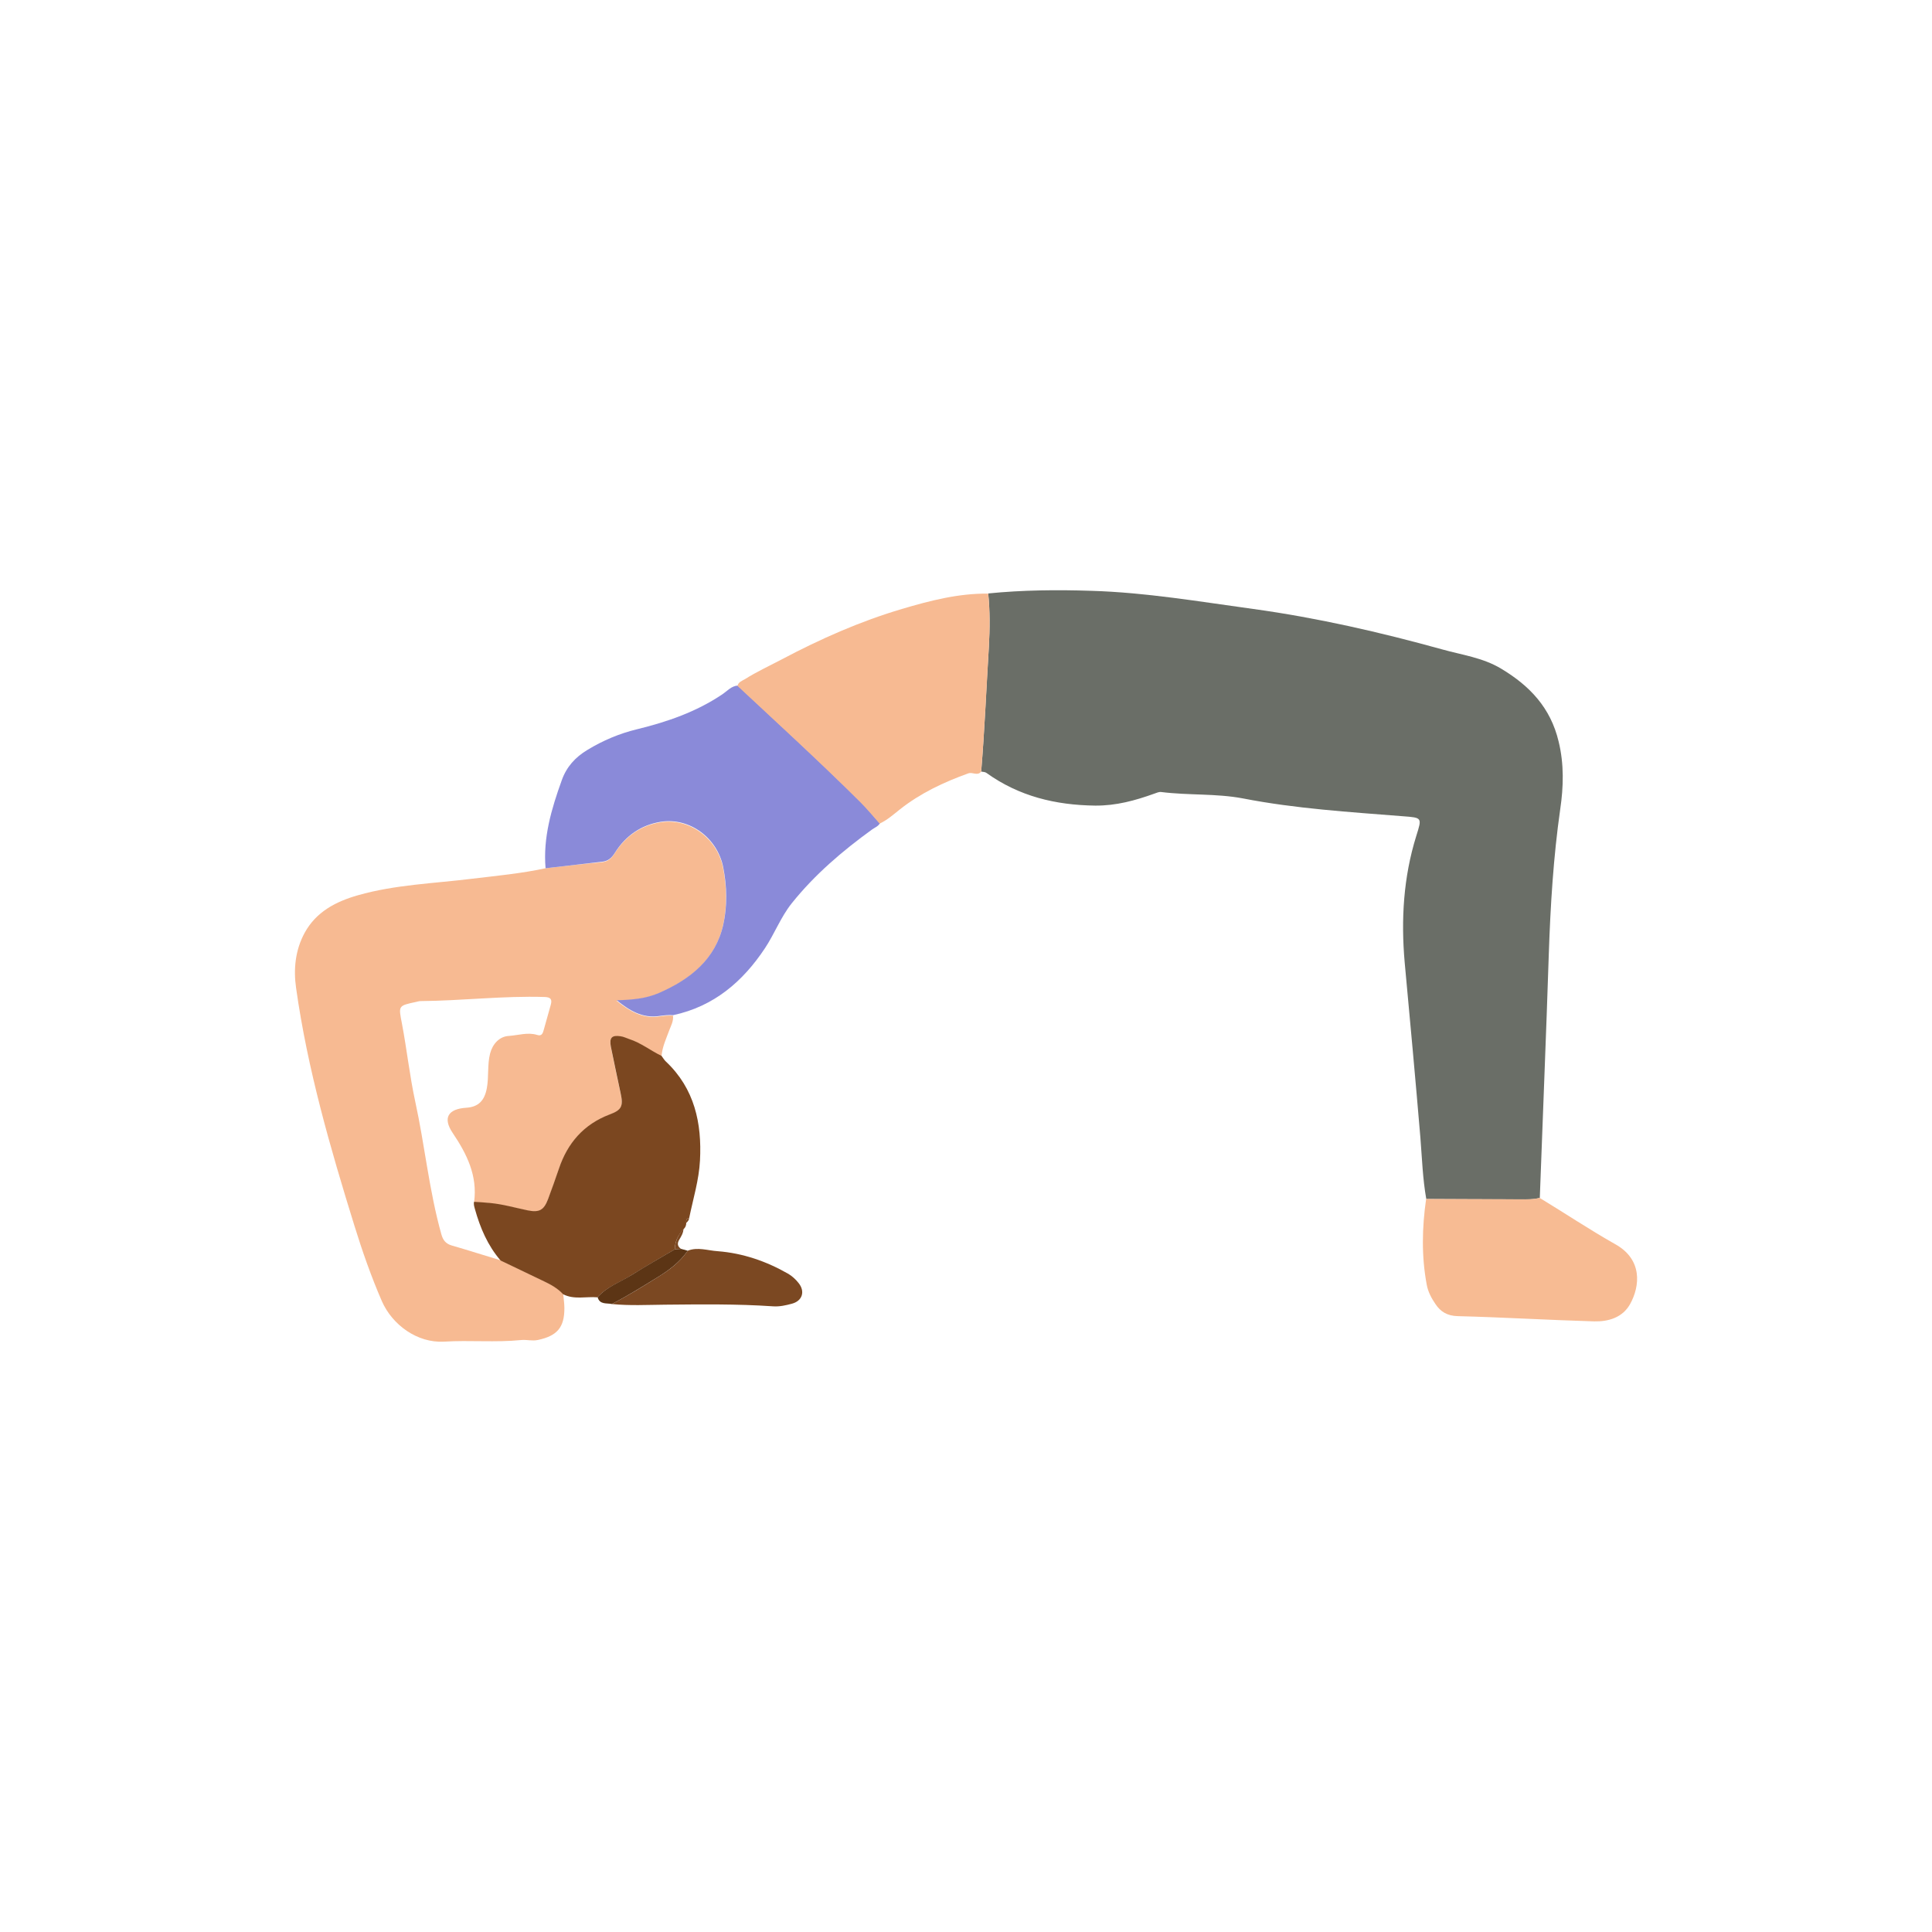
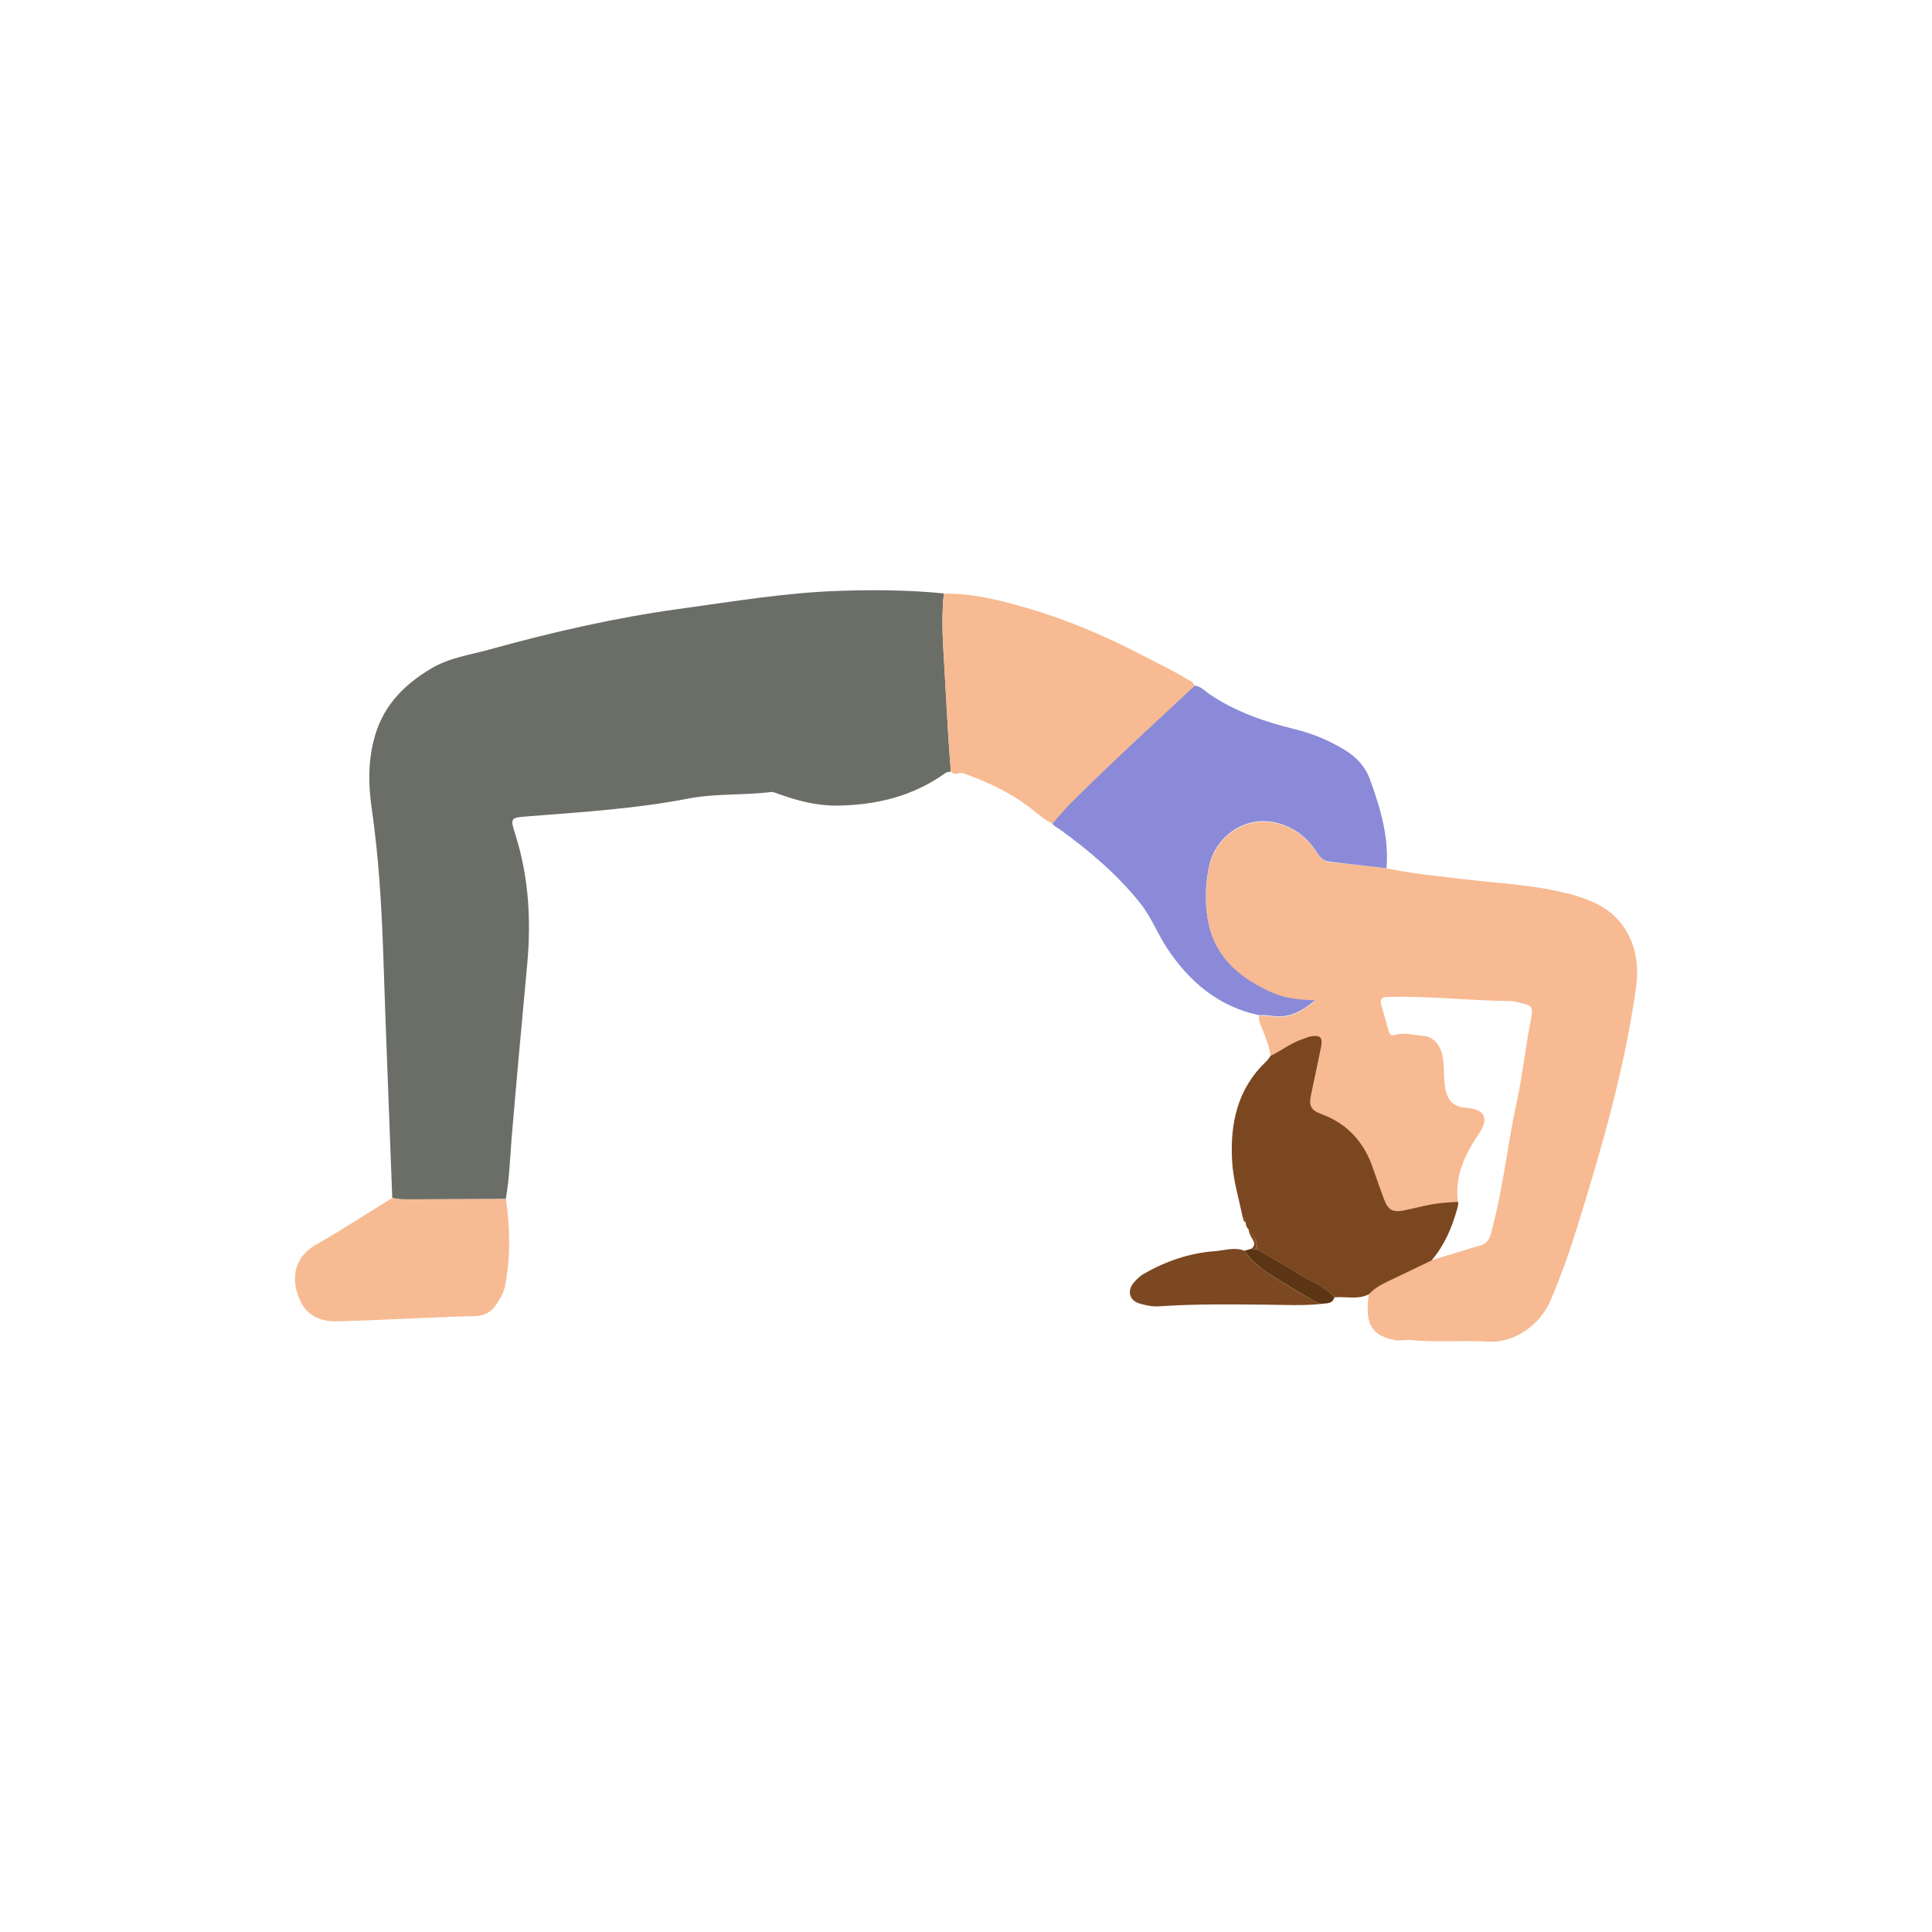
<svg xmlns="http://www.w3.org/2000/svg" width="500" height="500" viewBox="0 0 500 500" fill="none">
-   <path d="M253.929 199.685C254.394 199.769 254.945 199.769 255.283 200.023C263.708 206.077 273.148 208.363 283.436 208.49C288.854 208.533 293.765 207.178 298.718 205.4C299.311 205.188 299.946 204.892 300.539 204.976C307.566 205.865 314.72 205.315 321.663 206.628C335.337 209.295 349.223 210.141 363.066 211.242C368.104 211.623 368.019 211.581 366.537 216.322C363.193 227.032 362.558 238.039 363.532 249.089C364.929 264.202 366.326 279.315 367.596 294.428C368.019 299.72 368.188 305.054 369.12 310.304C377.248 310.346 385.418 310.388 393.546 310.388C395.197 310.388 396.848 310.473 398.499 310.007C399.261 288.967 400.15 267.927 400.828 246.887C401.251 234.356 402.013 221.825 403.791 209.379C404.638 203.622 404.807 197.78 403.368 191.895C401.293 183.174 395.917 177.502 388.509 173.057C383.725 170.178 378.348 169.501 373.226 168.061C357.181 163.616 340.925 159.891 324.373 157.605C310.445 155.7 296.559 153.329 282.504 152.906C273.572 152.609 264.639 152.694 255.749 153.583C256.215 158.155 256.172 162.727 255.918 167.342C255.241 178.137 254.818 188.932 253.929 199.685Z" fill="#6A6E67" />
-   <path d="M141.193 224.704C134.928 226.059 128.535 226.652 122.185 227.414C112.321 228.641 102.288 228.938 92.636 231.689C86.836 233.341 81.799 236.008 78.835 241.426C76.422 245.871 75.914 250.824 76.634 255.735C79.597 276.775 85.482 297.096 91.747 317.289C93.779 323.851 96.065 330.37 98.817 336.72C101.526 342.901 108.003 347.6 114.904 347.219C121.55 346.796 128.239 347.473 134.928 346.796C136.325 346.669 137.68 347.092 139.161 346.796C144.157 345.737 146.104 343.578 146.062 338.456C146.062 337.27 145.85 336.085 145.765 334.9C144.411 333.418 142.675 332.444 140.897 331.598C137.129 329.777 133.361 327.957 129.594 326.179C125.36 324.909 121.169 323.554 116.894 322.327C115.327 321.861 114.65 320.93 114.227 319.448C111.051 308.145 109.951 296.461 107.453 285.03C106.014 278.384 105.294 271.61 104.024 264.922C103.135 260.265 102.966 260.307 107.707 259.291C108.088 259.207 108.469 259.08 108.85 259.08C119.561 258.995 130.229 257.683 140.939 258.021C142.506 258.064 142.929 258.614 142.548 260.011C141.913 262.212 141.32 264.456 140.685 266.657C140.474 267.419 140.177 268.224 139.034 267.843C136.579 267.081 134.166 267.927 131.71 268.097C129.213 268.224 127.477 270.213 126.842 272.626C126.08 275.59 126.546 278.638 125.995 281.601C125.403 284.819 123.836 286.47 120.704 286.681C115.962 286.978 114.523 289.306 117.148 293.201C120.831 298.662 123.625 304.292 122.693 311.108C124.048 311.193 125.36 311.277 126.715 311.404C130.059 311.743 133.234 312.632 136.494 313.309C139.542 313.944 140.685 313.309 141.828 310.431C142.844 307.848 143.776 305.224 144.622 302.599C146.866 295.868 151.099 291.084 157.788 288.502C160.879 287.316 161.344 286.3 160.625 283.041C159.736 279.019 158.889 274.997 158.085 270.933C157.619 268.689 158.339 267.927 160.582 268.266C161.344 268.393 162.064 268.774 162.826 268.986C165.874 269.959 168.329 271.991 171.208 273.346C171.377 270.975 172.393 268.859 173.198 266.657C173.663 265.43 174.341 264.244 174.171 262.847C172.986 262.763 171.801 262.89 170.615 263.059C166.213 263.736 162.826 261.577 159.566 258.995C163.376 258.826 167.059 258.614 170.531 257.09C178.574 253.576 185.094 248.411 187.126 239.479C188.226 234.653 188.099 229.53 187.126 224.577C185.644 217 178.447 211.623 170.954 212.808C165.916 213.613 161.852 216.407 159.101 220.81C158.296 222.122 157.365 222.969 155.799 223.138C150.93 223.561 146.062 224.154 141.193 224.704Z" fill="#F7BA92" />
-   <path d="M141.193 224.705C146.061 224.155 150.93 223.562 155.84 223.012C157.407 222.842 158.338 221.996 159.143 220.683C161.894 216.281 165.958 213.487 170.996 212.682C178.489 211.497 185.686 216.873 187.168 224.451C188.141 229.404 188.268 234.484 187.168 239.353C185.136 248.285 178.616 253.45 170.573 256.964C167.101 258.488 163.418 258.742 159.608 258.869C162.826 261.451 166.212 263.61 170.657 262.933C171.843 262.763 172.986 262.636 174.213 262.721C184.712 260.477 192.205 254.085 197.963 245.406C200.461 241.639 202.069 237.321 204.906 233.765C210.832 226.356 218.029 220.218 225.692 214.672C226.411 214.164 227.258 213.868 227.724 213.063C226.073 211.243 224.549 209.338 222.813 207.602C212.441 197.273 201.604 187.409 190.935 177.418C189.242 177.545 188.184 178.857 186.914 179.704C180.183 184.234 172.689 186.816 164.9 188.721C160.328 189.822 156.01 191.642 151.988 194.098C148.898 195.96 146.612 198.458 145.384 201.929C142.717 209.338 140.516 216.746 141.193 224.705Z" fill="#8A8AD9" />
-   <path d="M190.851 177.502C201.562 187.493 212.357 197.357 222.729 207.686C224.464 209.422 226.031 211.327 227.639 213.147C229.587 212.258 231.196 210.819 232.847 209.507C238.181 205.273 244.234 202.437 250.585 200.151C251.728 199.728 252.955 200.913 253.929 199.685C254.818 188.932 255.284 178.137 255.919 167.384C256.173 162.77 256.215 158.198 255.749 153.626C248.045 153.541 240.678 155.446 233.397 157.605C222.559 160.823 212.315 165.352 202.324 170.644C199.106 172.337 195.804 173.861 192.714 175.809C191.952 176.232 191.105 176.528 190.851 177.502Z" fill="#F7BA92" />
-   <path d="M171.208 273.261C168.372 271.906 165.874 269.874 162.826 268.901C162.064 268.647 161.344 268.266 160.582 268.181C158.338 267.842 157.661 268.562 158.084 270.848C158.889 274.87 159.778 278.934 160.624 282.955C161.344 286.258 160.878 287.274 157.788 288.417C151.099 290.957 146.866 295.783 144.622 302.514C143.733 305.138 142.802 307.763 141.828 310.346C140.727 313.224 139.542 313.859 136.494 313.224C133.234 312.547 130.017 311.616 126.715 311.319C125.36 311.192 124.048 311.108 122.693 311.023C122.524 311.658 122.736 312.251 122.905 312.886C124.26 317.754 126.207 322.326 129.551 326.221C133.319 328.041 137.087 329.819 140.854 331.64C142.633 332.486 144.368 333.46 145.723 334.942C148.602 336.423 151.65 335.492 154.613 335.746C157.111 332.952 160.624 331.809 163.673 329.862C167.271 327.618 170.954 325.501 174.637 323.342C174.679 321.268 175.484 319.574 176.923 318.093C177.389 317.669 177.6 317.119 177.6 316.484C177.516 315.849 177.6 315.341 178.362 315.214C179.378 310.261 180.902 305.35 181.156 300.312C181.664 290.703 179.759 281.728 172.351 274.743C171.928 274.362 171.589 273.769 171.208 273.261Z" fill="#7B4720" />
-   <path d="M398.457 310.008C396.848 310.431 395.155 310.389 393.504 310.389C385.376 310.346 377.205 310.304 369.077 310.304C368.019 317.713 367.85 325.121 369.247 332.529C369.585 334.35 370.474 336.001 371.49 337.483C372.803 339.472 374.538 340.531 377.205 340.615C389.017 340.912 400.786 341.631 412.597 341.97C416.237 342.055 419.878 340.996 421.826 337.567C424.493 332.826 425.128 325.883 417.931 321.946C411.284 318.178 404.934 313.945 398.457 310.008Z" fill="#F7BB93" />
-   <path d="M158.339 337.482C162.954 337.947 167.526 337.693 172.14 337.651C181.454 337.566 190.725 337.439 200.038 338.074C201.732 338.201 203.383 337.82 204.949 337.397C207.658 336.677 208.42 334.222 206.685 332.063C205.965 331.132 205.034 330.285 204.06 329.692C198.387 326.433 192.291 324.316 185.729 323.808C183.147 323.639 180.565 322.665 177.982 323.681C175.95 326.687 173.114 328.761 170.066 330.624C166.213 333.037 162.361 335.407 158.339 337.482Z" fill="#7B4822" />
-   <path d="M158.338 337.481C162.36 335.407 166.213 332.994 170.065 330.623C173.113 328.761 175.949 326.644 177.981 323.681C177.431 323.511 176.838 323.384 176.288 323.215C175.738 323.257 175.187 323.257 174.679 323.3C171.039 325.459 167.313 327.533 163.715 329.819C160.667 331.724 157.153 332.909 154.655 335.703C155.206 337.693 156.984 337.185 158.338 337.481Z" fill="#5C3515" />
-   <path d="M174.637 323.298C175.188 323.256 175.738 323.256 176.246 323.214C175.357 322.579 175.188 321.859 175.78 320.843C176.288 319.996 176.839 319.107 176.881 318.049C175.484 319.531 174.722 321.266 174.637 323.298Z" fill="#7B4822" />
-   <path d="M178.362 315.213C177.6 315.34 177.516 315.848 177.6 316.483C177.981 316.144 178.32 315.763 178.362 315.213Z" fill="#7B4822" />
+   <path d="M246.085 199.685C245.62 199.769 245.069 199.769 244.731 200.023C236.306 206.077 226.866 208.363 216.579 208.49C211.16 208.533 206.249 207.178 201.296 205.4C200.703 205.188 200.068 204.892 199.476 204.976C192.448 205.865 185.294 205.315 178.351 206.628C164.677 209.295 150.792 210.141 136.948 211.242C131.911 211.623 131.995 211.581 133.477 216.322C136.821 227.032 137.456 238.039 136.483 249.089C135.086 264.202 133.689 279.315 132.419 294.428C131.995 299.72 131.826 305.054 130.895 310.303C122.766 310.346 114.596 310.388 106.468 310.388C104.817 310.388 103.166 310.473 101.515 310.007C100.753 288.967 99.864 267.927 99.186 246.887C98.763 234.356 98.001 221.825 96.223 209.379C95.376 203.622 95.207 197.78 96.646 191.895C98.721 183.174 104.097 177.502 111.506 173.057C116.289 170.178 121.666 169.501 126.788 168.061C142.833 163.616 159.089 159.891 175.642 157.605C189.569 155.7 203.455 153.329 217.51 152.906C226.442 152.609 235.375 152.694 244.265 153.583C243.799 158.155 243.842 162.727 244.096 167.342C244.773 178.137 245.196 188.932 246.085 199.685Z" fill="#6A6E67" />
+   <path d="M358.821 224.704C365.086 226.059 371.479 226.652 377.829 227.414C387.693 228.641 397.726 228.938 407.378 231.689C413.178 233.341 418.216 236.008 421.179 241.426C423.592 245.871 424.1 250.824 423.38 255.735C420.417 276.775 414.532 297.096 408.267 317.289C406.235 323.851 403.949 330.37 401.197 336.72C398.488 342.901 392.011 347.6 385.11 347.219C378.464 346.796 371.775 347.473 365.086 346.796C363.689 346.669 362.335 347.092 360.853 346.796C355.857 345.737 353.91 343.578 353.952 338.456C353.952 337.27 354.164 336.085 354.249 334.9C355.604 333.418 357.339 332.444 359.117 331.598C362.885 329.777 366.653 327.957 370.42 326.179C374.654 324.909 378.845 323.554 383.121 322.327C384.687 321.861 385.364 320.93 385.788 319.448C388.963 308.145 390.063 296.461 392.561 285.03C394 278.384 394.72 271.61 395.99 264.922C396.879 260.265 397.049 260.307 392.307 259.291C391.926 259.207 391.545 259.08 391.164 259.08C380.454 258.995 369.785 257.683 359.075 258.021C357.509 258.064 357.085 258.614 357.466 260.011C358.101 262.212 358.694 264.456 359.329 266.657C359.541 267.419 359.837 268.224 360.98 267.843C363.435 267.081 365.848 267.927 368.304 268.097C370.801 268.224 372.537 270.213 373.172 272.626C373.934 275.59 373.468 278.638 374.019 281.601C374.611 284.819 376.178 286.47 379.311 286.681C384.052 286.978 385.491 289.306 382.867 293.201C379.184 298.662 376.39 304.292 377.321 311.108C375.966 311.193 374.654 311.277 373.299 311.404C369.955 311.743 366.78 312.632 363.52 313.309C360.472 313.944 359.329 313.309 358.186 310.431C357.17 307.848 356.238 305.224 355.392 302.599C353.148 295.868 348.915 291.084 342.226 288.502C339.136 287.316 338.67 286.3 339.39 283.041C340.279 279.019 341.125 274.997 341.93 270.933C342.395 268.689 341.676 267.927 339.432 268.266C338.67 268.393 337.95 268.774 337.188 268.986C334.14 269.959 331.685 271.991 328.806 273.346C328.637 270.975 327.621 268.859 326.816 266.657C326.351 265.43 325.673 264.244 325.843 262.847C327.028 262.763 328.213 262.89 329.399 263.059C333.801 263.736 337.188 261.577 340.448 258.995C336.638 258.826 332.955 258.614 329.483 257.09C321.44 253.576 314.921 248.411 312.888 239.479C311.788 234.653 311.915 229.53 312.888 224.577C314.37 217 321.567 211.623 329.06 212.808C334.098 213.613 338.162 216.407 340.914 220.81C341.718 222.122 342.649 222.969 344.216 223.138C349.084 223.561 353.952 224.154 358.821 224.704Z" fill="#F7BA92" />
+   <path d="M358.821 224.705C353.953 224.155 349.084 223.562 344.174 223.012C342.607 222.842 341.676 221.996 340.872 220.683C338.12 216.281 334.056 213.487 329.018 212.682C321.525 211.497 314.328 216.873 312.847 224.451C311.873 229.404 311.746 234.484 312.847 239.353C314.879 248.285 321.398 253.45 329.441 256.964C332.913 258.488 336.596 258.742 340.406 258.869C337.189 261.451 333.802 263.61 329.357 262.933C328.171 262.763 327.028 262.636 325.801 262.721C315.302 260.477 307.809 254.085 302.051 245.406C299.554 241.639 297.945 237.321 295.109 233.765C289.182 226.356 281.985 220.218 274.323 214.672C273.603 214.164 272.756 213.868 272.291 213.063C273.942 211.243 275.466 209.338 277.201 207.602C287.573 197.273 298.411 187.409 309.079 177.418C310.772 177.545 311.831 178.857 313.101 179.704C319.832 184.234 327.325 186.816 335.114 188.721C339.686 189.822 344.004 191.642 348.026 194.098C351.116 195.96 353.402 198.458 354.63 201.929C357.297 209.338 359.499 216.746 358.821 224.705Z" fill="#8A8AD9" />
+   <path d="M309.163 177.502C298.452 187.493 287.657 197.357 277.285 207.686C275.55 209.422 273.983 211.327 272.375 213.147C270.427 212.258 268.819 210.819 267.168 209.507C261.833 205.273 255.78 202.437 249.43 200.151C248.287 199.728 247.059 200.913 246.085 199.685C245.196 188.932 244.731 178.137 244.096 167.384C243.842 162.77 243.799 158.198 244.265 153.626C251.97 153.541 259.336 155.446 266.617 157.605C277.455 160.823 287.7 165.352 297.69 170.644C300.908 172.337 304.21 173.861 307.3 175.809C308.062 176.232 308.909 176.528 309.163 177.502Z" fill="#F7BA92" />
+   <path d="M328.806 273.261C331.643 271.906 334.14 269.874 337.188 268.901C337.95 268.647 338.67 268.266 339.432 268.181C341.676 267.842 342.353 268.562 341.93 270.848C341.125 274.87 340.236 278.934 339.39 282.955C338.67 286.258 339.136 287.274 342.226 288.417C348.915 290.957 353.148 295.783 355.392 302.514C356.281 305.138 357.212 307.763 358.186 310.346C359.287 313.224 360.472 313.859 363.52 313.224C366.78 312.547 369.997 311.616 373.299 311.319C374.654 311.192 375.966 311.108 377.321 311.023C377.49 311.658 377.279 312.251 377.109 312.886C375.755 317.754 373.807 322.326 370.463 326.221C366.695 328.041 362.927 329.819 359.16 331.64C357.382 332.486 355.646 333.46 354.291 334.942C351.413 336.423 348.365 335.492 345.401 335.746C342.903 332.952 339.39 331.809 336.342 329.862C332.743 327.618 329.06 325.501 325.377 323.342C325.335 321.268 324.53 319.574 323.091 318.093C322.625 317.669 322.414 317.119 322.414 316.484C322.498 315.849 322.414 315.341 321.652 315.214C320.636 310.261 319.112 305.35 318.858 300.312C318.35 290.703 320.255 281.728 327.663 274.743C328.087 274.362 328.425 273.769 328.806 273.261Z" fill="#7B4720" />
+   <path d="M101.557 310.008C103.166 310.431 104.859 310.389 106.51 310.389C114.638 310.346 122.809 310.304 130.937 310.304C131.995 317.713 132.164 325.121 130.767 332.529C130.429 334.35 129.54 336.001 128.524 337.483C127.211 339.472 125.476 340.531 122.809 340.615C110.997 340.912 99.229 341.631 87.417 341.97C83.777 342.055 80.136 340.996 78.189 337.567C75.522 332.826 74.887 325.883 82.083 321.946C88.73 318.178 95.08 313.945 101.557 310.008Z" fill="#F7BB93" />
+   <path d="M341.675 337.482C337.061 337.947 332.488 337.693 327.874 337.651C318.561 337.566 309.289 337.439 299.976 338.074C298.283 338.201 296.632 337.82 295.065 337.397C292.356 336.677 291.594 334.222 293.33 332.063C294.049 331.132 294.981 330.285 295.954 329.692C301.627 326.433 307.723 324.316 314.285 323.808C316.867 323.639 319.45 322.665 322.032 323.681C324.064 326.687 326.9 328.761 329.948 330.624C333.801 333.037 337.653 335.407 341.675 337.482Z" fill="#7B4822" />
+   <path d="M341.676 337.481C337.654 335.407 333.802 332.994 329.949 330.623C326.901 328.761 324.065 326.644 322.033 323.681C322.583 323.511 323.176 323.384 323.726 323.215C324.276 323.257 324.827 323.257 325.335 323.3C328.975 325.459 332.701 327.533 336.299 329.819C339.347 331.724 342.861 332.909 345.359 335.703C344.808 337.693 343.03 337.185 341.676 337.481Z" fill="#5C3515" />
+   <path d="M325.377 323.298C324.827 323.256 324.276 323.256 323.768 323.214C324.657 322.579 324.827 321.859 324.234 320.843C323.726 319.996 323.176 319.107 323.133 318.049C324.53 319.531 325.292 321.266 325.377 323.298Z" fill="#7B4822" />
+   <path d="M321.652 315.213C322.414 315.34 322.499 315.848 322.414 316.483C322.033 316.144 321.694 315.763 321.652 315.213Z" fill="#7B4822" />
</svg>
